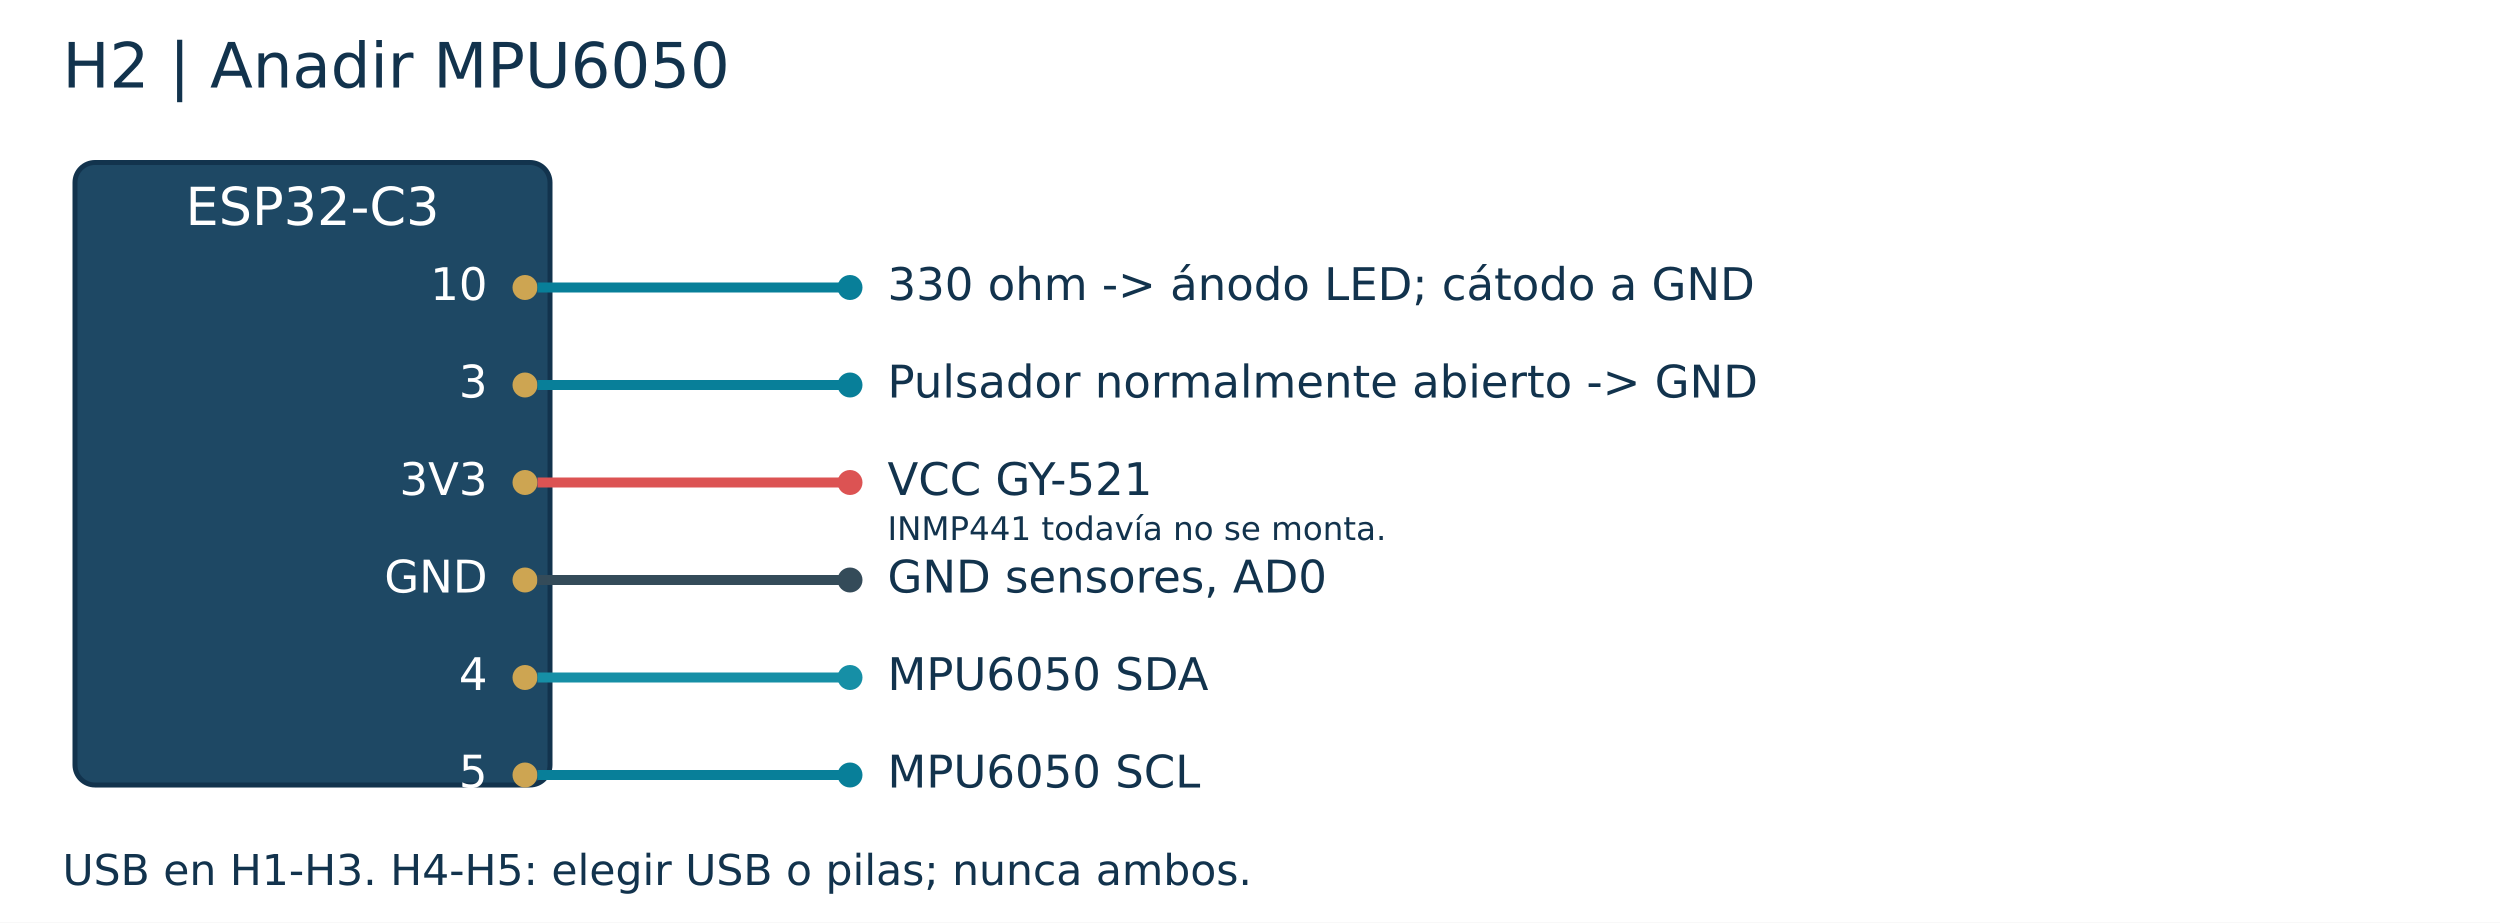
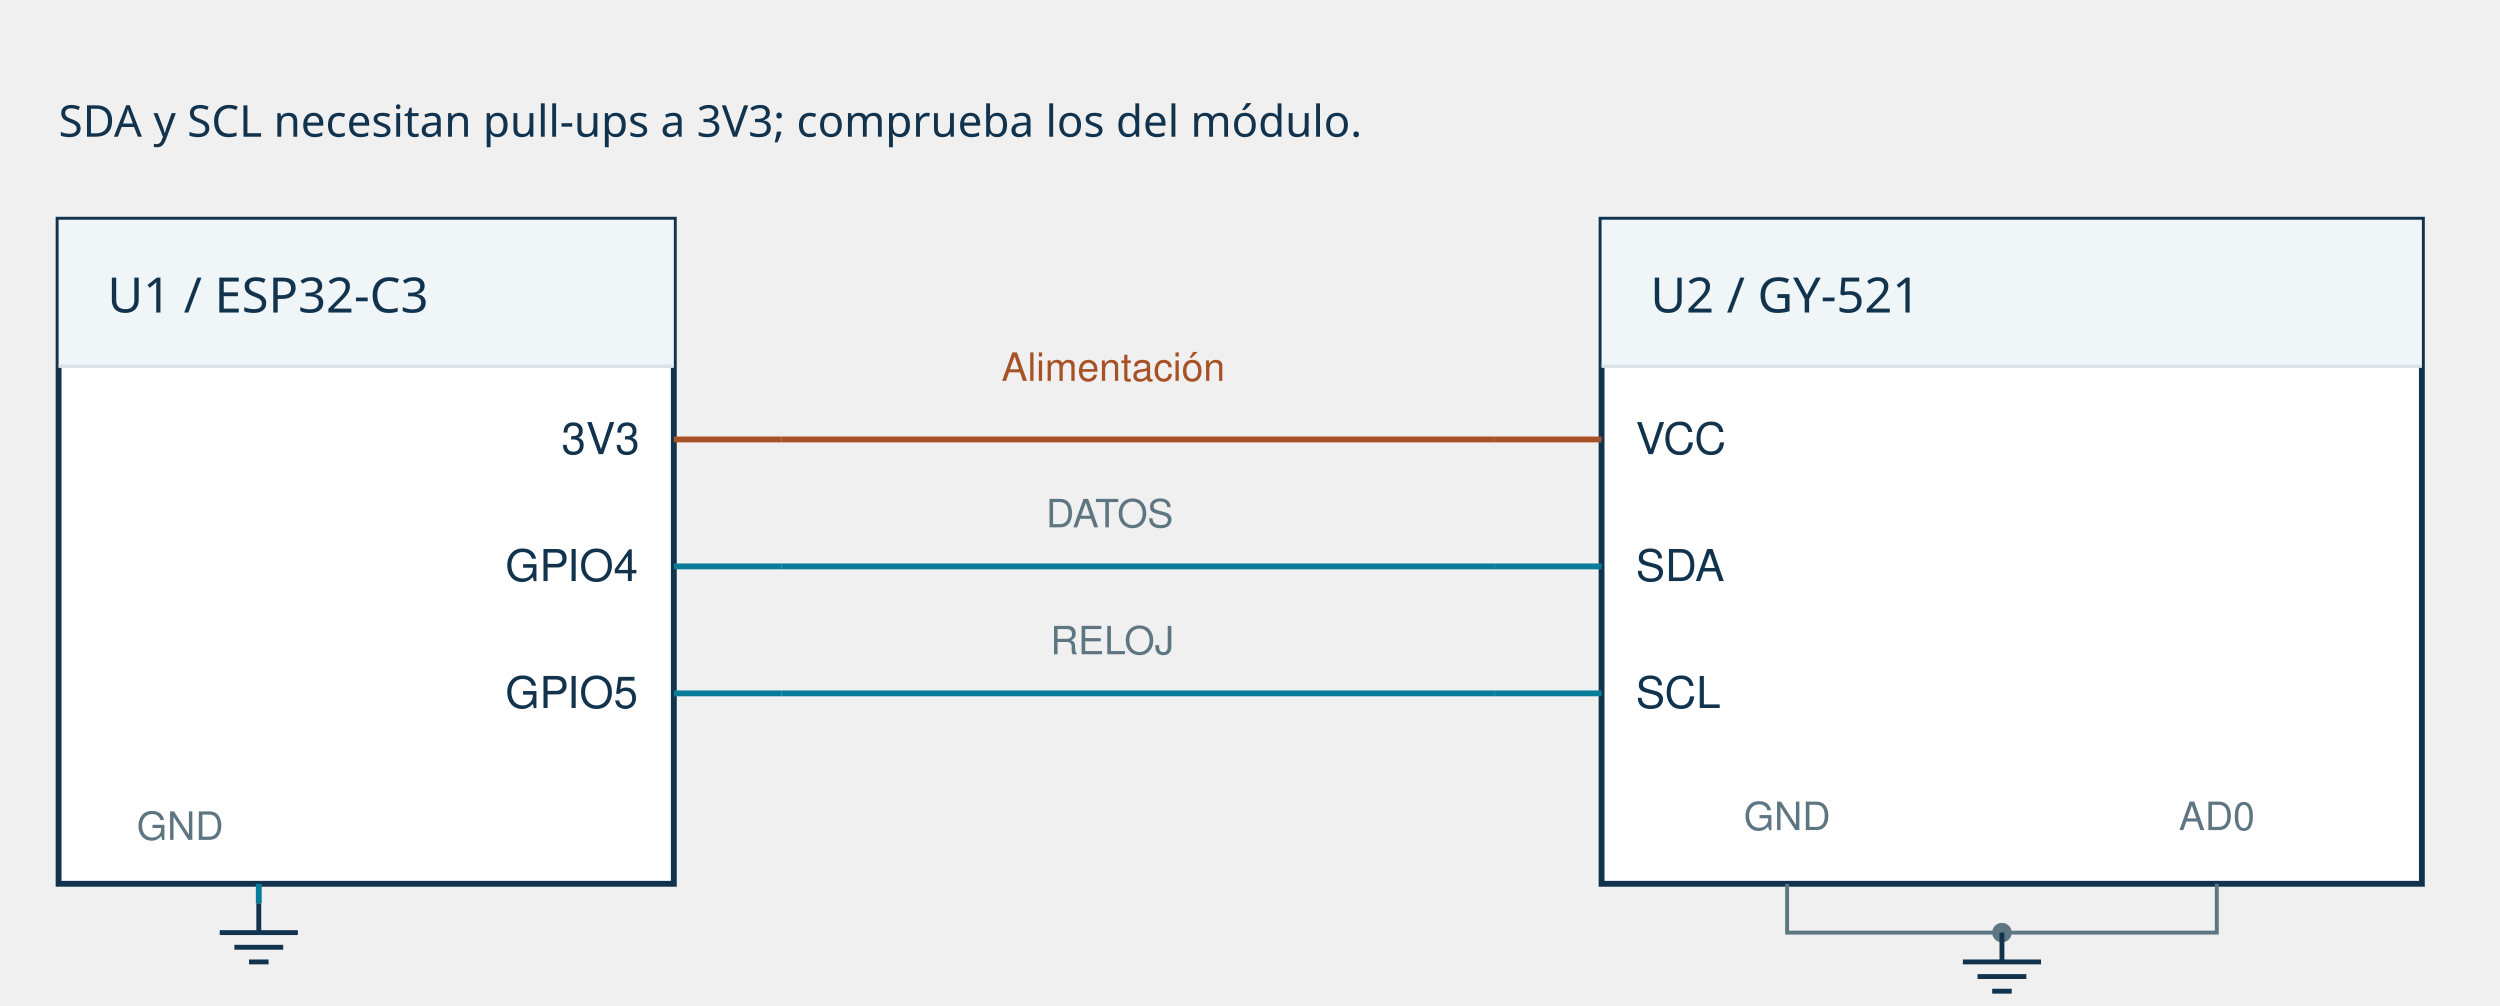
- <svg xmlns="http://www.w3.org/2000/svg" width="1000" height="369" viewBox="0 0 1000 369">
-   <rect width="100%" height="100%" fill="white" />
-   <text x="25" y="35" font-family="DejaVu Sans,sans-serif" font-size="25" fill="#12334d" text-anchor="start">H2 | Anadir MPU6050</text>
-   <rect x="30" y="65" width="190" height="249" rx="8" fill="#1e4864" stroke="#12334d" stroke-width="2" />
-   <text x="125" y="90" font-family="DejaVu Sans,sans-serif" font-size="21" fill="white" text-anchor="middle">ESP32-C3</text>
-   <circle cx="210" cy="115" r="5" fill="#cda552" />
-   <text x="195" y="120" font-family="DejaVu Sans,sans-serif" font-size="18" fill="white" text-anchor="end">10</text>
-   <line x1="215" y1="115" x2="340" y2="115" stroke="#087f99" stroke-width="4" />
-   <circle cx="340" cy="115" r="5" fill="#087f99" />
-   <text x="355" y="120" font-family="DejaVu Sans,sans-serif" font-size="18" fill="#12334d" text-anchor="start">330 ohm -&gt; ánodo LED; cátodo a GND</text>
-   <circle cx="210" cy="154" r="5" fill="#cda552" />
-   <text x="195" y="159" font-family="DejaVu Sans,sans-serif" font-size="18" fill="white" text-anchor="end">3</text>
-   <line x1="215" y1="154" x2="340" y2="154" stroke="#087f99" stroke-width="4" />
-   <circle cx="340" cy="154" r="5" fill="#087f99" />
-   <text x="355" y="159" font-family="DejaVu Sans,sans-serif" font-size="18" fill="#12334d" text-anchor="start">Pulsador normalmente abierto -&gt; GND</text>
-   <circle cx="210" cy="193" r="5" fill="#cda552" />
-   <text x="195" y="198" font-family="DejaVu Sans,sans-serif" font-size="18" fill="white" text-anchor="end">3V3</text>
-   <line x1="215" y1="193" x2="340" y2="193" stroke="#dc5353" stroke-width="4" />
-   <circle cx="340" cy="193" r="5" fill="#dc5353" />
-   <text x="355" y="198" font-family="DejaVu Sans,sans-serif" font-size="18" fill="#12334d" text-anchor="start">VCC GY-521</text>
-   <circle cx="210" cy="232" r="5" fill="#cda552" />
-   <text x="195" y="237" font-family="DejaVu Sans,sans-serif" font-size="18" fill="white" text-anchor="end">GND</text>
-   <line x1="215" y1="232" x2="340" y2="232" stroke="#344b59" stroke-width="4" />
-   <circle cx="340" cy="232" r="5" fill="#344b59" />
-   <text x="355" y="237" font-family="DejaVu Sans,sans-serif" font-size="18" fill="#12334d" text-anchor="start">GND sensores, AD0</text>
-   <circle cx="210" cy="271" r="5" fill="#cda552" />
-   <text x="195" y="276" font-family="DejaVu Sans,sans-serif" font-size="18" fill="white" text-anchor="end">4</text>
-   <line x1="215" y1="271" x2="340" y2="271" stroke="#168fa6" stroke-width="4" />
-   <circle cx="340" cy="271" r="5" fill="#168fa6" />
-   <text x="355" y="276" font-family="DejaVu Sans,sans-serif" font-size="18" fill="#12334d" text-anchor="start">MPU6050 SDA</text>
-   <circle cx="210" cy="310" r="5" fill="#cda552" />
-   <text x="195" y="315" font-family="DejaVu Sans,sans-serif" font-size="18" fill="white" text-anchor="end">5</text>
-   <line x1="215" y1="310" x2="340" y2="310" stroke="#087f99" stroke-width="4" />
-   <circle cx="340" cy="310" r="5" fill="#087f99" />
-   <text x="355" y="315" font-family="DejaVu Sans,sans-serif" font-size="18" fill="#12334d" text-anchor="start">MPU6050 SCL</text>
-   <text x="355" y="216" font-family="DejaVu Sans,sans-serif" font-size="13" fill="#12334d" text-anchor="start">INMP441 todavía no se monta.</text>
-   <text x="25" y="354" font-family="DejaVu Sans,sans-serif" font-size="17" fill="#12334d" text-anchor="start">USB en H1-H3. H4-H5: elegir USB o pilas; nunca ambos.</text>
+ <svg xmlns="http://www.w3.org/2000/svg" width="512" height="206" preserveAspectRatio="xMinYMin meet" viewBox="0 0 512 206" version="1.0" fill-rule="evenodd">
+   <clipPath id="clip">
+     <rect x="0" y="0" width="512" height="206" />
+   </clipPath>
+   <g id="group" transform="scale(1,-1) translate(0,-206)" style="clip-path: url(#clip)">
+     <g transform="">
+       <rect x="12" y="25" width="126" height="136" style="stroke: rgb(7%,20%,30%); stroke-linecap: butt; stroke-width: 1.2; fill: rgb(100%,100%,100%); fill-rule: evenodd;" />
+       <rect x="12" y="131" width="126" height="30" style="stroke: none; stroke-linecap: butt; stroke-width: 0.8; fill: rgb(94%,96%,97%); fill-rule: evenodd;" />
+       <path d="M 12,131 L 138,131 Z" style="stroke: rgb(85%,89%,91%); stroke-linecap: butt; stroke-width: 0.7;" />
+       <text x="22" y="142" style="font-family: Helvetica-Bold; font-size: 10px;fill: rgb(7%,20%,30%); stroke:none;" transform="translate(0,284) scale(1,-1)">U1 / ESP32-C3</text>
+       <rect x="328" y="25" width="168" height="136" style="stroke: rgb(7%,20%,30%); stroke-linecap: butt; stroke-width: 1.2; fill: rgb(100%,100%,100%); fill-rule: evenodd;" />
+       <rect x="328" y="131" width="168" height="30" style="stroke: none; stroke-linecap: butt; stroke-width: 0.8; fill: rgb(94%,96%,97%); fill-rule: evenodd;" />
+       <path d="M 328,131 L 496,131 Z" style="stroke: rgb(85%,89%,91%); stroke-linecap: butt; stroke-width: 0.7;" />
+       <text x="338" y="142" style="font-family: Helvetica-Bold; font-size: 10px;fill: rgb(7%,20%,30%); stroke:none;" transform="translate(0,284) scale(1,-1)">U2 / GY-521</text>
+       <path d="M 138,116 L 160,116 Z" style="stroke: rgb(65%,32%,15%); stroke-linecap: butt; stroke-width: 1.2;" />
+       <text x="114.989" y="113" style="font-family: Helvetica; font-size: 9px;fill: rgb(7%,20%,30%); stroke:none;" transform="translate(0,226) scale(1,-1)">3V3</text>
+       <polyline points="160 116, 306 116" style="stroke: rgb(65%,32%,15%); stroke-linecap: butt; stroke-width: 1.2; fill: None; fill-rule: evenodd;" />
+       <path d="M 306,116 L 328,116 Z" style="stroke: rgb(65%,32%,15%); stroke-linecap: butt; stroke-width: 1.2;" />
+       <text x="335" y="113" style="font-family: Helvetica; font-size: 9px;fill: rgb(7%,20%,30%); stroke:none;" transform="translate(0,226) scale(1,-1)">VCC</text>
+       <path d="M 138,90 L 160,90 Z" style="stroke: rgb(3%,49%,60%); stroke-linecap: butt; stroke-width: 1.2;" />
+       <text x="103.487" y="87" style="font-family: Helvetica; font-size: 9px;fill: rgb(7%,20%,30%); stroke:none;" transform="translate(0,174) scale(1,-1)">GPIO4</text>
+       <polyline points="160 90, 306 90" style="stroke: rgb(3%,49%,60%); stroke-linecap: butt; stroke-width: 1.2; fill: None; fill-rule: evenodd;" />
+       <path d="M 306,90 L 328,90 Z" style="stroke: rgb(3%,49%,60%); stroke-linecap: butt; stroke-width: 1.2;" />
+       <text x="335" y="87" style="font-family: Helvetica; font-size: 9px;fill: rgb(7%,20%,30%); stroke:none;" transform="translate(0,174) scale(1,-1)">SDA</text>
+       <path d="M 138,64 L 160,64 Z" style="stroke: rgb(3%,49%,60%); stroke-linecap: butt; stroke-width: 1.2;" />
+       <text x="103.487" y="61" style="font-family: Helvetica; font-size: 9px;fill: rgb(7%,20%,30%); stroke:none;" transform="translate(0,122) scale(1,-1)">GPIO5</text>
+       <polyline points="160 64, 306 64" style="stroke: rgb(3%,49%,60%); stroke-linecap: butt; stroke-width: 1.2; fill: None; fill-rule: evenodd;" />
+       <path d="M 306,64 L 328,64 Z" style="stroke: rgb(3%,49%,60%); stroke-linecap: butt; stroke-width: 1.2;" />
+       <text x="335" y="61" style="font-family: Helvetica; font-size: 9px;fill: rgb(7%,20%,30%); stroke:none;" transform="translate(0,122) scale(1,-1)">SCL</text>
+       <text x="205.104" y="128" style="font-family: Helvetica; font-size: 8px;fill: rgb(65%,32%,15%); stroke:none;" transform="translate(0,256) scale(1,-1)">Alimentación</text>
+       <text x="214.22" y="98" style="font-family: Helvetica; font-size: 8px;fill: rgb(37%,46%,51%); stroke:none;" transform="translate(0,196) scale(1,-1)">DATOS</text>
+       <text x="215.108" y="72" style="font-family: Helvetica; font-size: 8px;fill: rgb(37%,46%,51%); stroke:none;" transform="translate(0,144) scale(1,-1)">RELOJ</text>
+       <text x="28" y="34" style="font-family: Helvetica; font-size: 8px;fill: rgb(37%,46%,51%); stroke:none;" transform="translate(0,68) scale(1,-1)">GND</text>
+       <polyline points="53 25, 53 21" style="stroke: rgb(3%,49%,60%); stroke-linecap: butt; stroke-width: 1.2; fill: None; fill-rule: evenodd;" />
+       <path d="M 53,21 L 53,15 Z" style="stroke: rgb(7%,20%,30%); stroke-linecap: butt; stroke-width: 1;" />
+       <path d="M 45,15 L 61,15 Z" style="stroke: rgb(7%,20%,30%); stroke-linecap: butt; stroke-width: 1;" />
+       <path d="M 48,12 L 58,12 Z" style="stroke: rgb(7%,20%,30%); stroke-linecap: butt; stroke-width: 1;" />
+       <path d="M 51,9 L 55,9 Z" style="stroke: rgb(7%,20%,30%); stroke-linecap: butt; stroke-width: 1;" />
+       <text x="357.112" y="36" style="font-family: Helvetica; font-size: 8px;fill: rgb(37%,46%,51%); stroke:none;" transform="translate(0,72) scale(1,-1)">GND</text>
+       <text x="446.22" y="36" style="font-family: Helvetica; font-size: 8px;fill: rgb(37%,46%,51%); stroke:none;" transform="translate(0,72) scale(1,-1)">AD0</text>
+       <polyline points="366 25, 366 15, 454 15, 454 25" style="stroke: rgb(37%,46%,51%); stroke-linecap: butt; stroke-width: 0.8; fill: None; fill-rule: evenodd;" />
+       <circle cx="410" cy="15" r="2" style="stroke: none; stroke-linecap: butt; stroke-width: 0.8; fill: rgb(37%,46%,51%); fill-rule: evenodd;" />
+       <path d="M 410,15 L 410,9 Z" style="stroke: rgb(7%,20%,30%); stroke-linecap: butt; stroke-width: 1;" />
+       <path d="M 402,9 L 418,9 Z" style="stroke: rgb(7%,20%,30%); stroke-linecap: butt; stroke-width: 1;" />
+       <path d="M 405,6 L 415,6 Z" style="stroke: rgb(7%,20%,30%); stroke-linecap: butt; stroke-width: 1;" />
+       <path d="M 408,3 L 412,3 Z" style="stroke: rgb(7%,20%,30%); stroke-linecap: butt; stroke-width: 1;" />
+       <text x="12" y="178" style="font-family: Helvetica-Bold; font-size: 9px;fill: rgb(7%,20%,30%); stroke:none;" transform="translate(0,356) scale(1,-1)">SDA y SCL necesitan pull-ups a 3V3; comprueba los del módulo.</text>
+     </g>
+   </g>
</svg>
